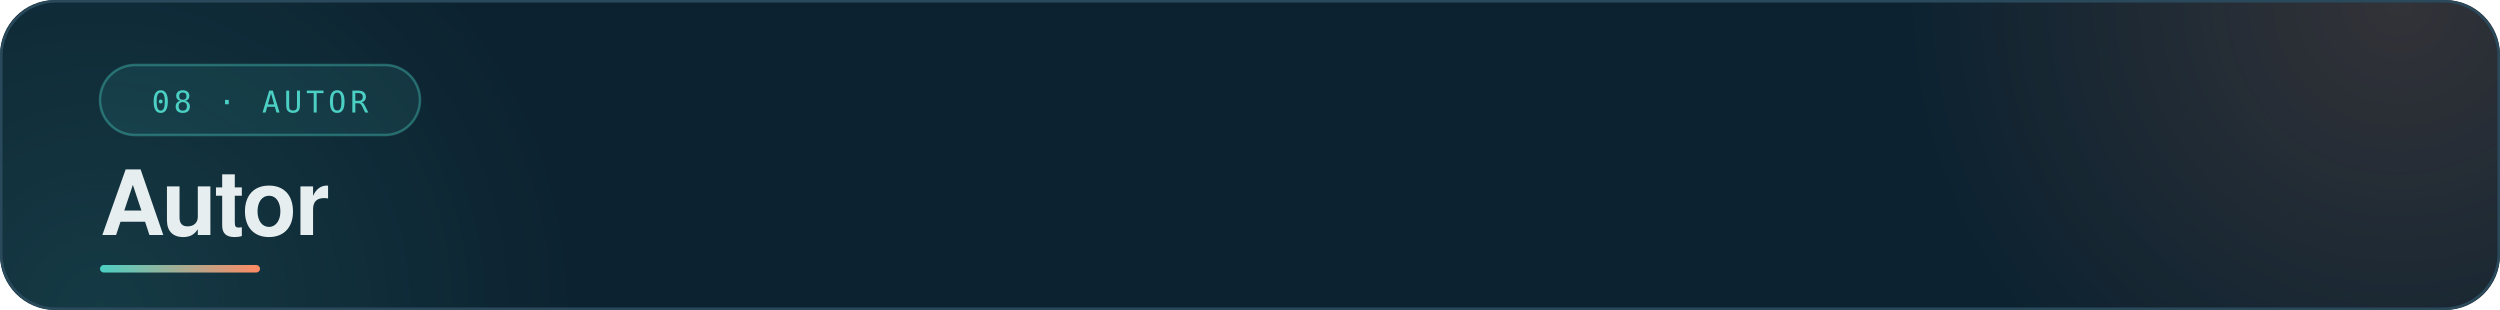
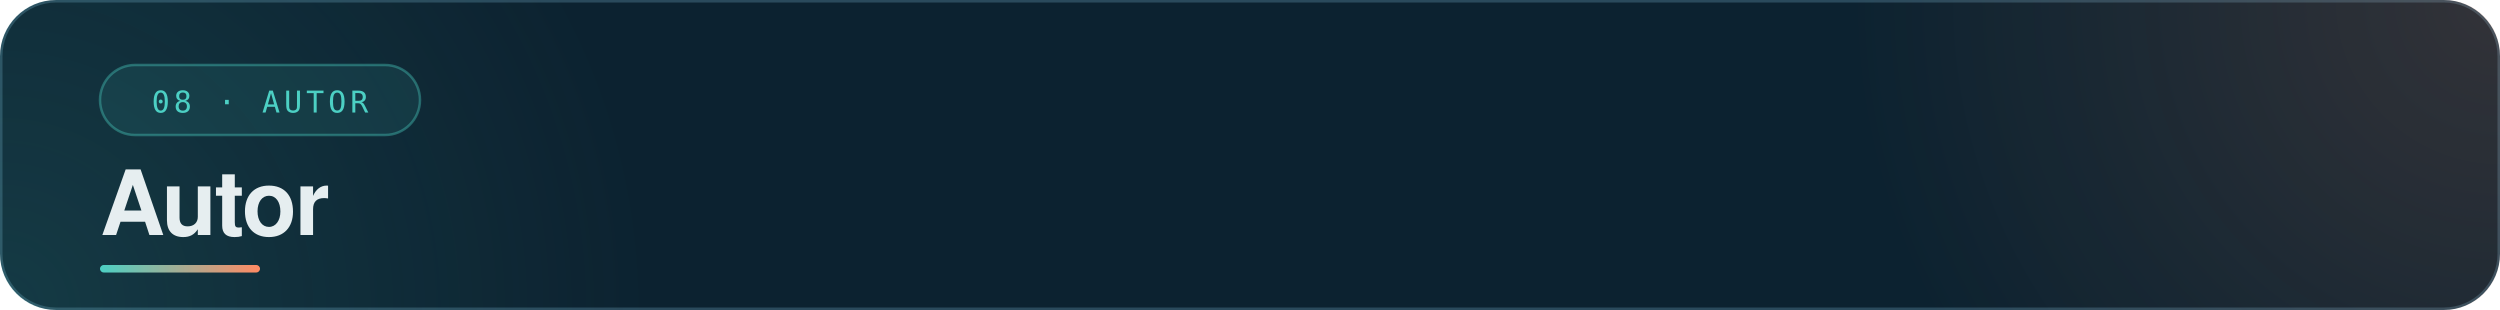
<svg xmlns="http://www.w3.org/2000/svg" width="1000" height="124" viewBox="0 0 1000 124" role="img" aria-label="08 · AUTOR: Autor">
  <defs>
    <linearGradient id="g" x1="0" y1="0" x2="1" y2="0">
      <stop offset="0" stop-color="#4cd0c4" />
      <stop offset="1" stop-color="#ff8a63" />
    </linearGradient>
-     <radialGradient id="a">
+     <radialGradient id="h1" gradientUnits="userSpaceOnUse" cx="1000" cy="0" r="260">
      <stop offset="0" stop-color="#ff8a63" stop-opacity="0.16" />
      <stop offset="1" stop-color="#ff8a63" stop-opacity="0" />
    </radialGradient>
-     <radialGradient id="b">
+     <radialGradient id="h2" gradientUnits="userSpaceOnUse" cx="0" cy="124" r="260">
      <stop offset="0" stop-color="#4cd0c4" stop-opacity="0.14" />
      <stop offset="1" stop-color="#4cd0c4" stop-opacity="0" />
    </radialGradient>
-     <clipPath id="c">
+     <clipPath id="k">
      <rect width="1000" height="124" rx="22" />
    </clipPath>
  </defs>
-   <g clip-path="url(#c)">
-     <rect width="1000" height="124" fill="#0c2230" />
-     <circle cx="960" cy="0" r="200" fill="url(#a)" />
-     <circle cx="40" cy="124" r="190" fill="url(#b)" />
+   <rect x="0.5" y="0.5" width="999" height="123" rx="22" fill="#0c2230" stroke="#2a4a5c" />
+   <g clip-path="url(#k)">
+     <rect width="1000" height="124" fill="url(#h1)" />
+     <rect width="1000" height="124" fill="url(#h2)" />
  </g>
-   <rect x="0.5" y="0.5" width="999" height="123" rx="22" fill="none" stroke="#2a4a5c" />
  <rect x="40" y="26" width="128" height="28" rx="14" fill="#4cd0c4" fill-opacity="0.10" stroke="#4cd0c4" stroke-opacity="0.38" />
  <text x="104" y="45" text-anchor="middle" font-family="Menlo,Consolas,'SFMono-Regular',monospace" font-size="12" letter-spacing="1.6" fill="#4cd0c4">08 · AUTOR</text>
  <text x="40" y="94" font-family="'Bricolage Grotesque','Figtree','Segoe UI',-apple-system,Helvetica,Arial,sans-serif" font-size="36" font-weight="800" letter-spacing="-0.8" fill="#e6eef0">Autor</text>
  <rect x="40" y="106" width="64" height="3" rx="1.5" fill="url(#g)" />
</svg>
